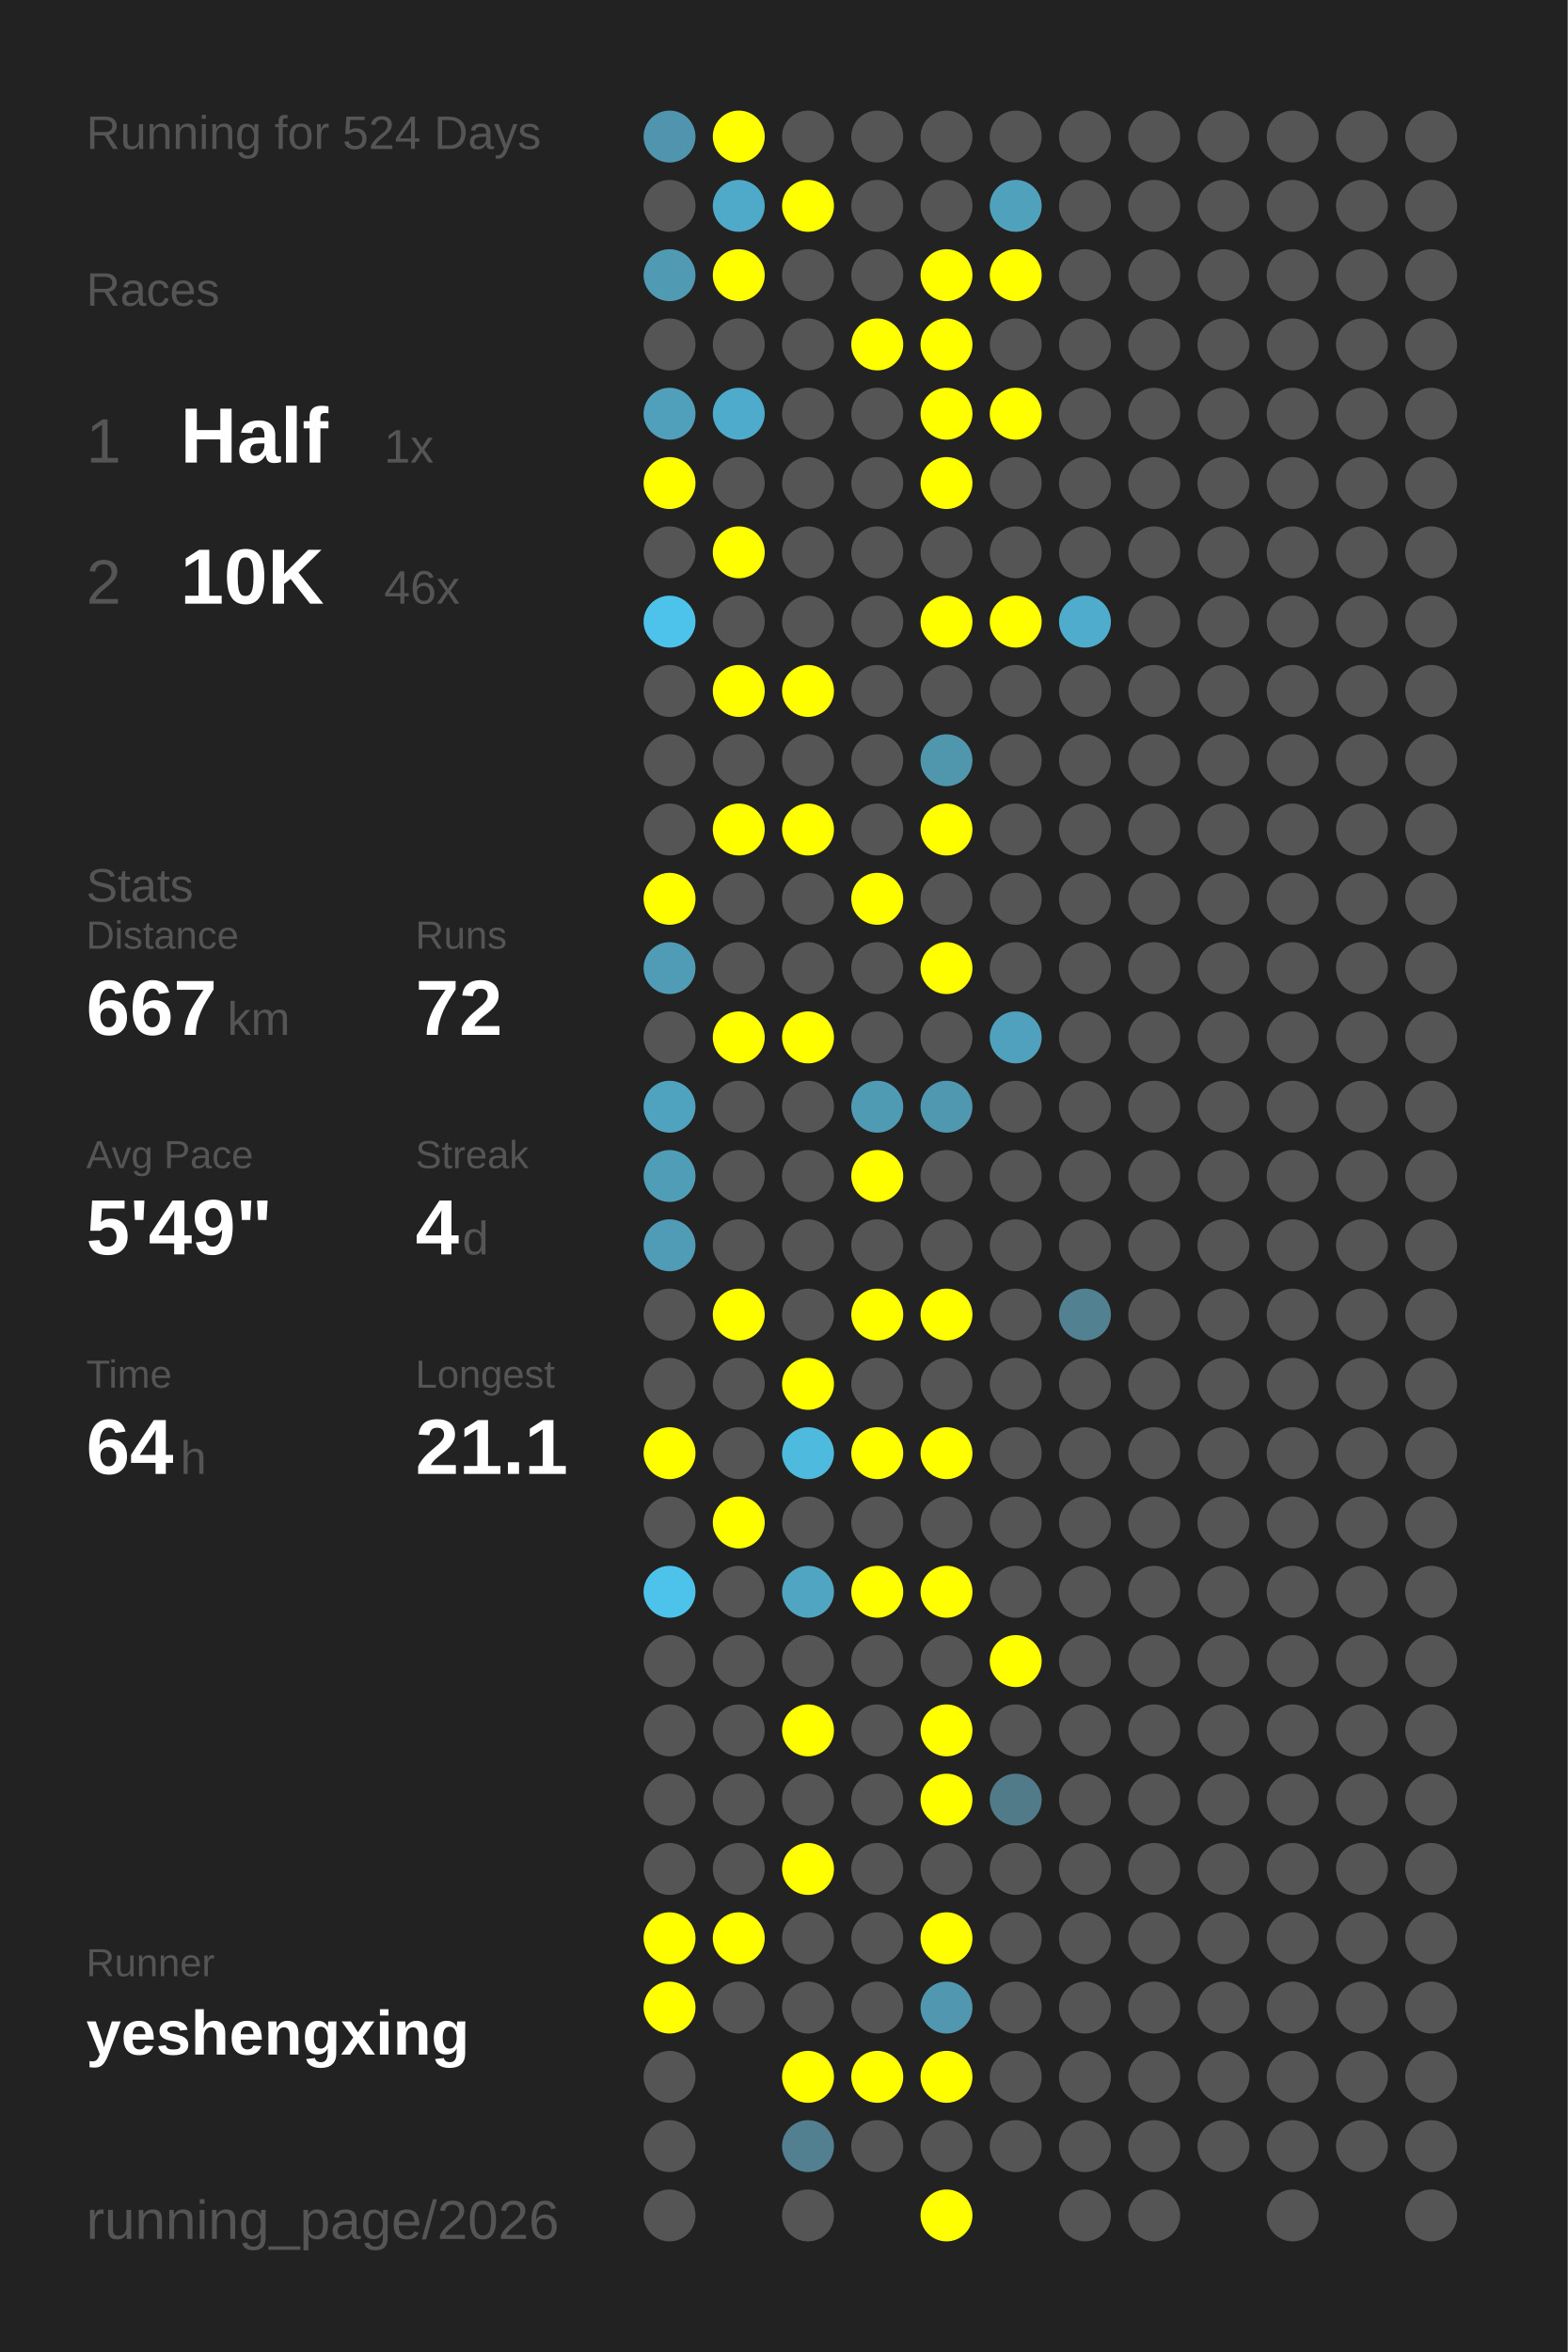
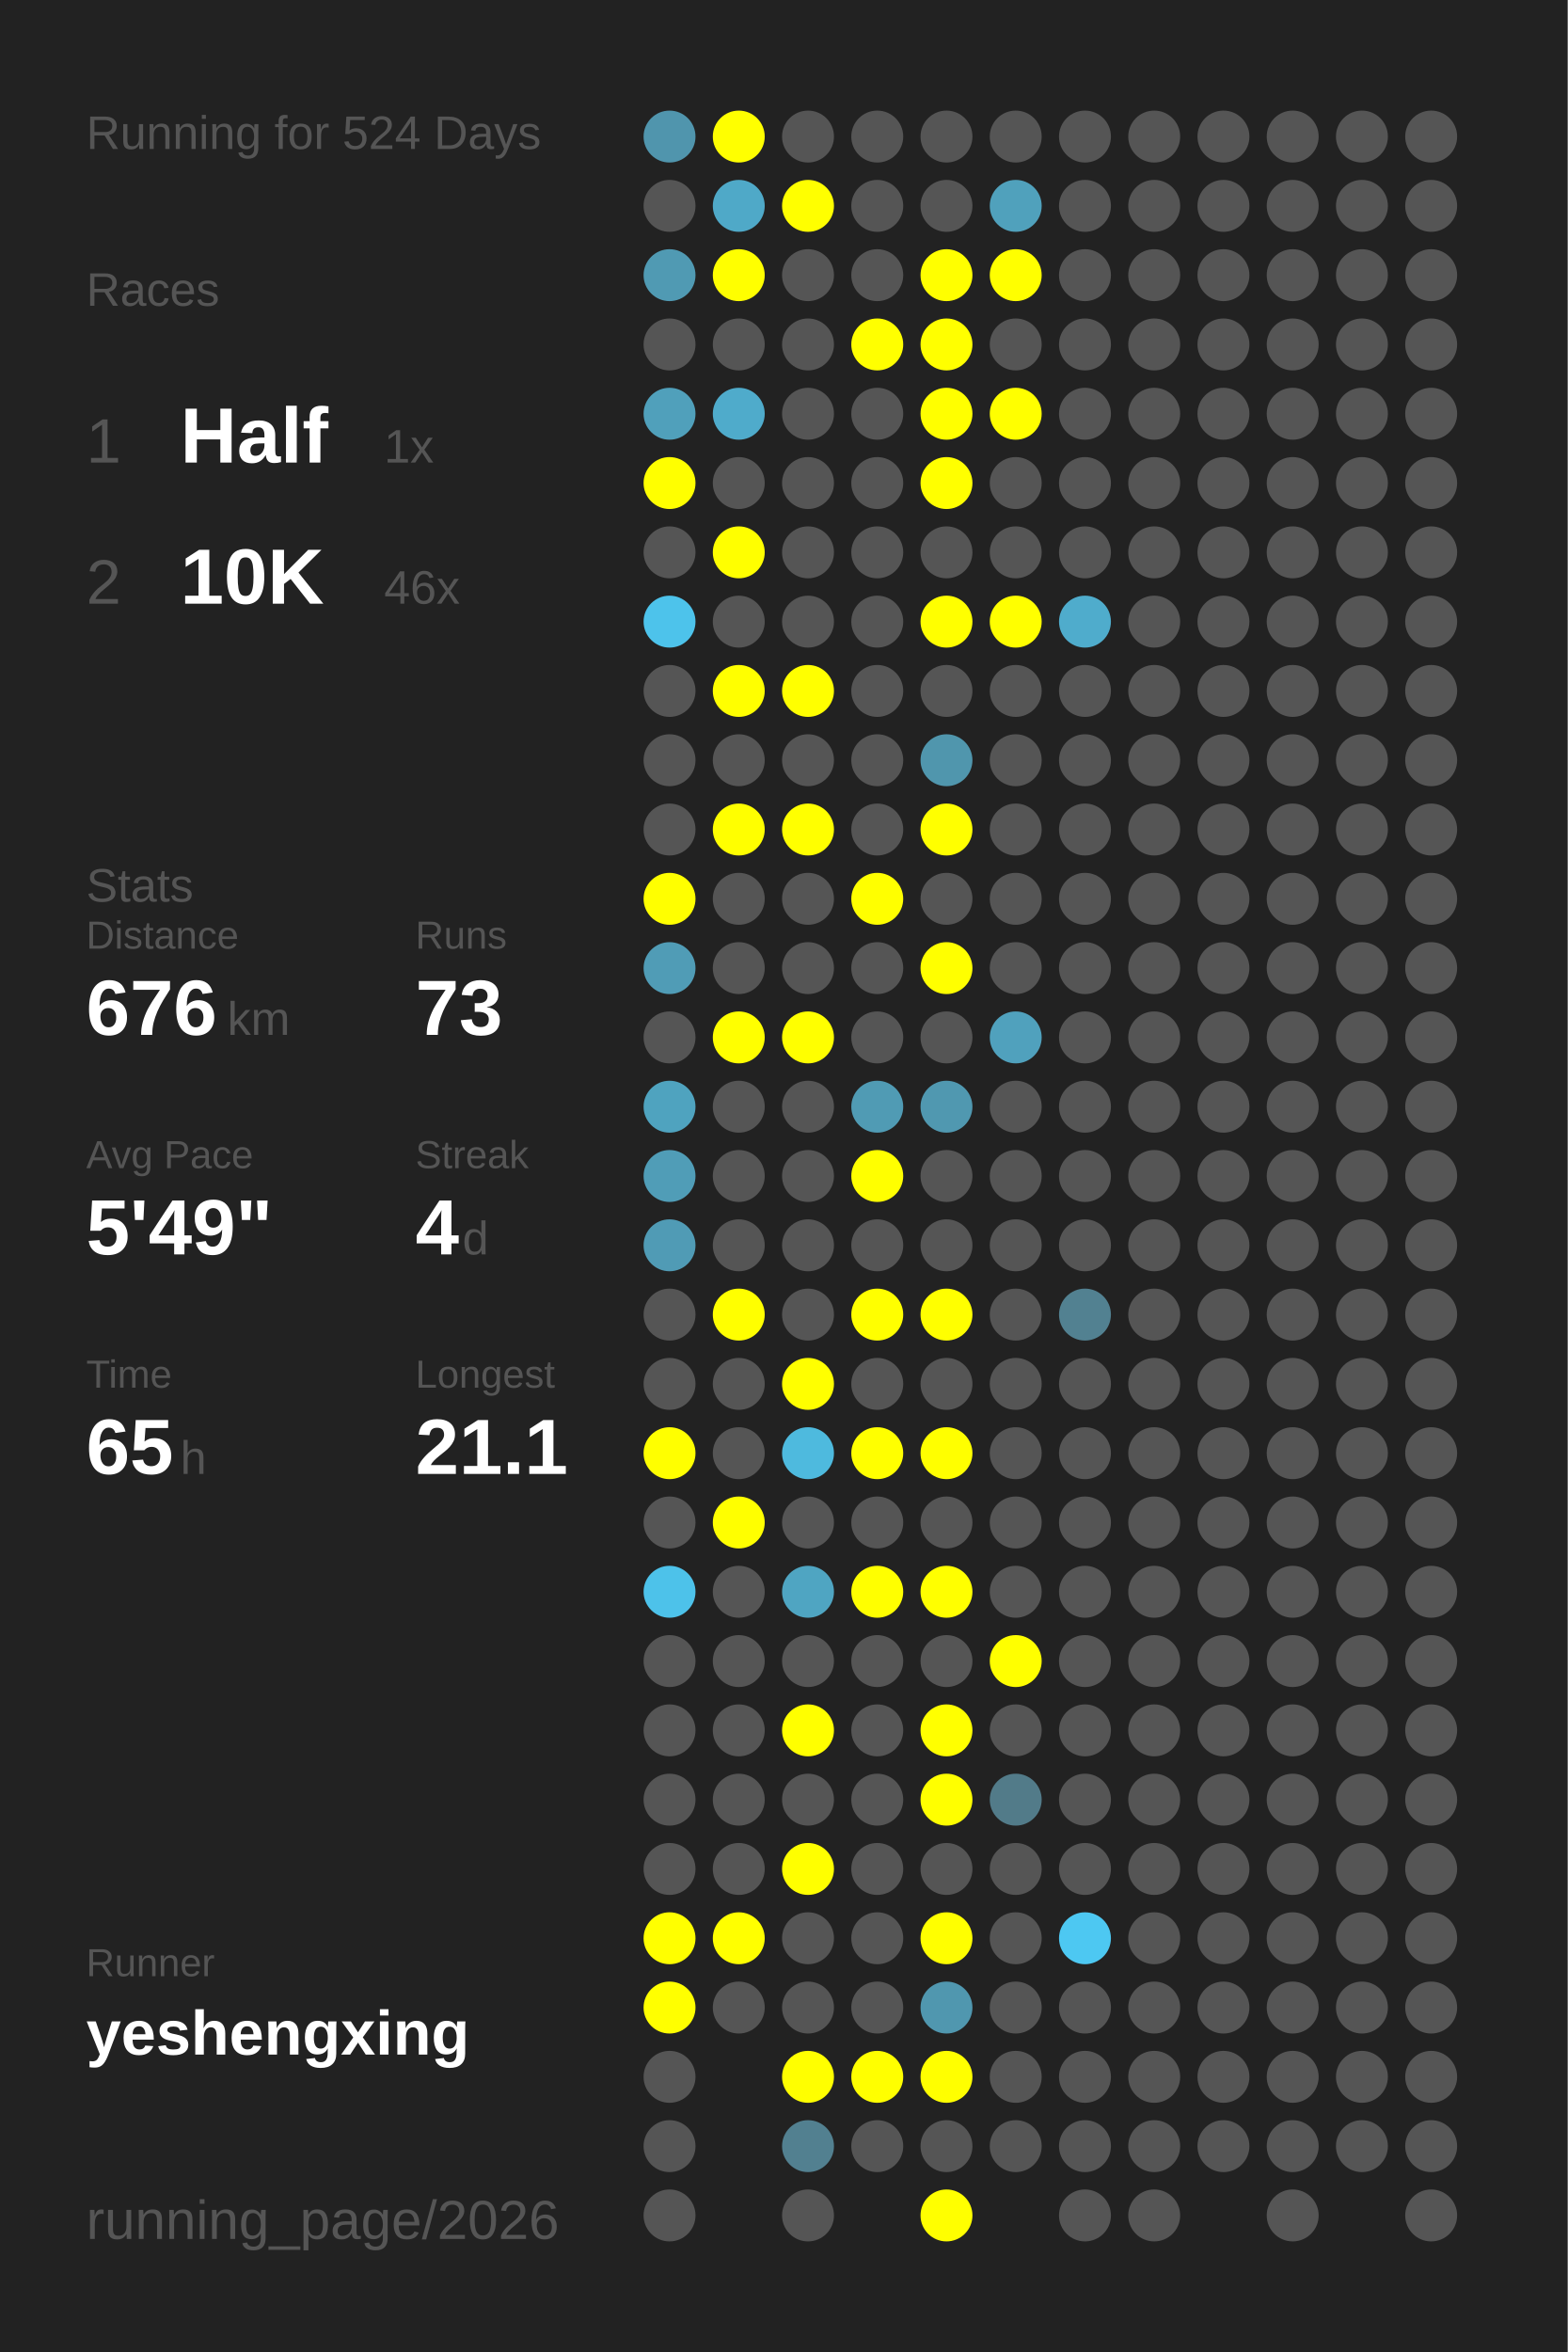
<svg xmlns="http://www.w3.org/2000/svg" baseProfile="full" height="300mm" version="1.1" viewBox="0,0,200,300" width="200mm">
  <defs />
  <rect fill="#222222" height="300" width="200" x="0" y="0" />
  <text fill="#555555" style="font-size:6px; font-family:Arial;" x="11" y="19">Running for 524 Days</text>
  <text fill="#555555" style="font-size:6px; font-family:Arial;" x="11" y="39">Races</text>
  <text fill="#555555" style="font-size:8px; font-family:Arial;" x="11" y="59">1</text>
  <text fill="#FFFFFF" style="font-size:10px; font-family:Arial; font-weight:bold;" x="23" y="59">Half</text>
  <text fill="#555555" style="font-size:6px; font-family:Arial;" x="49" y="59">1x</text>
  <text fill="#555555" style="font-size:8px; font-family:Arial;" x="11" y="77">2</text>
  <text fill="#FFFFFF" style="font-size:10px; font-family:Arial; font-weight:bold;" x="23" y="77">10K</text>
  <text fill="#555555" style="font-size:6px; font-family:Arial;" x="49" y="77">46x</text>
  <text fill="#555555" style="font-size:6px; font-family:Arial;" x="11" y="115">Stats</text>
  <text fill="#555555" style="font-size:5px; font-family:Arial;" x="11" y="121">Distance</text>
-   <text fill="#FFFFFF" style="font-size:10px; font-family:Arial; font-weight:bold;" x="11" y="132">667</text>
+   <text fill="#FFFFFF" style="font-size:10px; font-family:Arial; font-weight:bold;" x="11" y="132">676</text>
  <text fill="#555555" style="font-size:6px; font-family:Arial;" x="29" y="132">km</text>
  <text fill="#555555" style="font-size:5px; font-family:Arial;" x="53" y="121">Runs</text>
-   <text fill="#FFFFFF" style="font-size:10px; font-family:Arial; font-weight:bold;" x="53" y="132">72</text>
+   <text fill="#FFFFFF" style="font-size:10px; font-family:Arial; font-weight:bold;" x="53" y="132">73</text>
  <text fill="#555555" style="font-size:5px; font-family:Arial;" x="11" y="149">Avg Pace</text>
  <text fill="#FFFFFF" style="font-size:10px; font-family:Arial; font-weight:bold;" x="11" y="160">5'49"</text>
  <text fill="#555555" style="font-size:5px; font-family:Arial;" x="53" y="149">Streak</text>
  <text fill="#FFFFFF" style="font-size:10px; font-family:Arial; font-weight:bold;" x="53" y="160">4</text>
  <text fill="#555555" style="font-size:6px; font-family:Arial;" x="59" y="160">d</text>
  <text fill="#555555" style="font-size:5px; font-family:Arial;" x="11" y="177">Time</text>
-   <text fill="#FFFFFF" style="font-size:10px; font-family:Arial; font-weight:bold;" x="11" y="188">64</text>
+   <text fill="#FFFFFF" style="font-size:10px; font-family:Arial; font-weight:bold;" x="11" y="188">65</text>
  <text fill="#555555" style="font-size:6px; font-family:Arial;" x="23" y="188">h</text>
  <text fill="#555555" style="font-size:5px; font-family:Arial;" x="53" y="177">Longest</text>
  <text fill="#FFFFFF" style="font-size:10px; font-family:Arial; font-weight:bold;" x="53" y="188">21.1</text>
  <text fill="#555555" style="font-size:5px; font-family:Arial;" x="11" y="252.065">Runner</text>
  <text fill="#FFFFFF" style="font-size:8px; font-family:Arial; font-weight:bold;" x="11" y="262.065">yeshengxing</text>
  <text fill="#555555" style="font-size:7px; font-family:Arial;" x="11" y="285.581">running_page/2026</text>
  <circle cx="85.417" cy="17.419" fill="#5095ad" r="3.312" />
  <circle cx="85.417" cy="26.258" fill="#555555" r="3.312" />
  <circle cx="85.417" cy="35.097" fill="#509ab3" r="3.312" />
  <circle cx="85.417" cy="43.935" fill="#555555" r="3.312" />
  <circle cx="85.417" cy="52.774" fill="#50a0bb" r="3.312" />
  <circle cx="85.417" cy="61.613" fill="#FFFF00" r="3.312" />
  <circle cx="85.417" cy="70.452" fill="#555555" r="3.312" />
  <circle cx="85.417" cy="79.29" fill="#4dc3eb" r="3.312" />
  <circle cx="85.417" cy="88.129" fill="#555555" r="3.312" />
  <circle cx="85.417" cy="96.968" fill="#555555" r="3.312" />
  <circle cx="85.417" cy="105.806" fill="#555555" r="3.312" />
  <circle cx="85.417" cy="114.645" fill="#FFFF00" r="3.312" />
  <circle cx="85.417" cy="123.484" fill="#509cb6" r="3.312" />
  <circle cx="85.417" cy="132.323" fill="#555555" r="3.312" />
  <circle cx="85.417" cy="141.161" fill="#4fa3bf" r="3.312" />
  <circle cx="85.417" cy="150" fill="#509db7" r="3.312" />
  <circle cx="85.417" cy="158.839" fill="#509bb5" r="3.312" />
  <circle cx="85.417" cy="167.677" fill="#555555" r="3.312" />
  <circle cx="85.417" cy="176.516" fill="#555555" r="3.312" />
  <circle cx="85.417" cy="185.355" fill="#FFFF00" r="3.312" />
  <circle cx="85.417" cy="194.194" fill="#555555" r="3.312" />
  <circle cx="85.417" cy="203.032" fill="#4dc2ea" r="3.312" />
  <circle cx="85.417" cy="211.871" fill="#555555" r="3.312" />
  <circle cx="85.417" cy="220.71" fill="#555555" r="3.312" />
  <circle cx="85.417" cy="229.548" fill="#555555" r="3.312" />
  <circle cx="85.417" cy="238.387" fill="#555555" r="3.312" />
  <circle cx="85.417" cy="247.226" fill="#FFFF00" r="3.312" />
  <circle cx="85.417" cy="256.065" fill="#FFFF00" r="3.312" />
  <circle cx="85.417" cy="264.903" fill="#555555" r="3.312" />
  <circle cx="85.417" cy="273.742" fill="#555555" r="3.312" />
  <circle cx="85.417" cy="282.581" fill="#555555" r="3.312" />
  <circle cx="94.25" cy="17.419" fill="#FFFF00" r="3.312" />
  <circle cx="94.25" cy="26.258" fill="#4fa9c8" r="3.312" />
  <circle cx="94.25" cy="35.097" fill="#FFFF00" r="3.312" />
  <circle cx="94.25" cy="43.935" fill="#555555" r="3.312" />
  <circle cx="94.25" cy="52.774" fill="#4fabcb" r="3.312" />
  <circle cx="94.25" cy="61.613" fill="#555555" r="3.312" />
  <circle cx="94.25" cy="70.452" fill="#FFFF00" r="3.312" />
  <circle cx="94.25" cy="79.29" fill="#555555" r="3.312" />
  <circle cx="94.25" cy="88.129" fill="#FFFF00" r="3.312" />
  <circle cx="94.25" cy="96.968" fill="#555555" r="3.312" />
  <circle cx="94.25" cy="105.806" fill="#FFFF00" r="3.312" />
  <circle cx="94.25" cy="114.645" fill="#555555" r="3.312" />
  <circle cx="94.25" cy="123.484" fill="#555555" r="3.312" />
  <circle cx="94.25" cy="132.323" fill="#FFFF00" r="3.312" />
  <circle cx="94.25" cy="141.161" fill="#555555" r="3.312" />
  <circle cx="94.25" cy="150" fill="#555555" r="3.312" />
  <circle cx="94.25" cy="158.839" fill="#555555" r="3.312" />
  <circle cx="94.25" cy="167.677" fill="#FFFF00" r="3.312" />
  <circle cx="94.25" cy="176.516" fill="#555555" r="3.312" />
  <circle cx="94.25" cy="185.355" fill="#555555" r="3.312" />
  <circle cx="94.25" cy="194.194" fill="#FFFF00" r="3.312" />
  <circle cx="94.25" cy="203.032" fill="#555555" r="3.312" />
  <circle cx="94.25" cy="211.871" fill="#555555" r="3.312" />
  <circle cx="94.25" cy="220.71" fill="#555555" r="3.312" />
  <circle cx="94.25" cy="229.548" fill="#555555" r="3.312" />
  <circle cx="94.25" cy="238.387" fill="#555555" r="3.312" />
  <circle cx="94.25" cy="247.226" fill="#FFFF00" r="3.312" />
  <circle cx="94.25" cy="256.065" fill="#555555" r="3.312" />
  <circle cx="103.083" cy="17.419" fill="#555555" r="3.312" />
  <circle cx="103.083" cy="26.258" fill="#FFFF00" r="3.312" />
  <circle cx="103.083" cy="35.097" fill="#555555" r="3.312" />
  <circle cx="103.083" cy="43.935" fill="#555555" r="3.312" />
  <circle cx="103.083" cy="52.774" fill="#555555" r="3.312" />
  <circle cx="103.083" cy="61.613" fill="#555555" r="3.312" />
  <circle cx="103.083" cy="70.452" fill="#555555" r="3.312" />
  <circle cx="103.083" cy="79.29" fill="#555555" r="3.312" />
  <circle cx="103.083" cy="88.129" fill="#FFFF00" r="3.312" />
  <circle cx="103.083" cy="96.968" fill="#555555" r="3.312" />
  <circle cx="103.083" cy="105.806" fill="#FFFF00" r="3.312" />
  <circle cx="103.083" cy="114.645" fill="#555555" r="3.312" />
  <circle cx="103.083" cy="123.484" fill="#555555" r="3.312" />
  <circle cx="103.083" cy="132.323" fill="#FFFF00" r="3.312" />
  <circle cx="103.083" cy="141.161" fill="#555555" r="3.312" />
  <circle cx="103.083" cy="150" fill="#555555" r="3.312" />
  <circle cx="103.083" cy="158.839" fill="#555555" r="3.312" />
  <circle cx="103.083" cy="167.677" fill="#555555" r="3.312" />
  <circle cx="103.083" cy="176.516" fill="#FFFF00" r="3.312" />
  <circle cx="103.083" cy="185.355" fill="#4ebade" r="3.312" />
  <circle cx="103.083" cy="194.194" fill="#555555" r="3.312" />
  <circle cx="103.083" cy="203.032" fill="#4fa5c2" r="3.312" />
  <circle cx="103.083" cy="211.871" fill="#555555" r="3.312" />
  <circle cx="103.083" cy="220.71" fill="#FFFF00" r="3.312" />
  <circle cx="103.083" cy="229.548" fill="#555555" r="3.312" />
  <circle cx="103.083" cy="238.387" fill="#FFFF00" r="3.312" />
  <circle cx="103.083" cy="247.226" fill="#555555" r="3.312" />
  <circle cx="103.083" cy="256.065" fill="#555555" r="3.312" />
  <circle cx="103.083" cy="264.903" fill="#FFFF00" r="3.312" />
  <circle cx="103.083" cy="273.742" fill="#528090" r="3.312" />
  <circle cx="103.083" cy="282.581" fill="#555555" r="3.312" />
  <circle cx="111.917" cy="17.419" fill="#555555" r="3.312" />
  <circle cx="111.917" cy="26.258" fill="#555555" r="3.312" />
  <circle cx="111.917" cy="35.097" fill="#555555" r="3.312" />
  <circle cx="111.917" cy="43.935" fill="#FFFF00" r="3.312" />
  <circle cx="111.917" cy="52.774" fill="#555555" r="3.312" />
  <circle cx="111.917" cy="61.613" fill="#555555" r="3.312" />
  <circle cx="111.917" cy="70.452" fill="#555555" r="3.312" />
  <circle cx="111.917" cy="79.29" fill="#555555" r="3.312" />
  <circle cx="111.917" cy="88.129" fill="#555555" r="3.312" />
  <circle cx="111.917" cy="96.968" fill="#555555" r="3.312" />
  <circle cx="111.917" cy="105.806" fill="#555555" r="3.312" />
  <circle cx="111.917" cy="114.645" fill="#FFFF00" r="3.312" />
  <circle cx="111.917" cy="123.484" fill="#555555" r="3.312" />
  <circle cx="111.917" cy="132.323" fill="#555555" r="3.312" />
  <circle cx="111.917" cy="141.161" fill="#509bb4" r="3.312" />
  <circle cx="111.917" cy="150" fill="#FFFF00" r="3.312" />
  <circle cx="111.917" cy="158.839" fill="#555555" r="3.312" />
  <circle cx="111.917" cy="167.677" fill="#FFFF00" r="3.312" />
  <circle cx="111.917" cy="176.516" fill="#555555" r="3.312" />
  <circle cx="111.917" cy="185.355" fill="#FFFF00" r="3.312" />
  <circle cx="111.917" cy="194.194" fill="#555555" r="3.312" />
  <circle cx="111.917" cy="203.032" fill="#FFFF00" r="3.312" />
  <circle cx="111.917" cy="211.871" fill="#555555" r="3.312" />
  <circle cx="111.917" cy="220.71" fill="#555555" r="3.312" />
  <circle cx="111.917" cy="229.548" fill="#555555" r="3.312" />
  <circle cx="111.917" cy="238.387" fill="#555555" r="3.312" />
  <circle cx="111.917" cy="247.226" fill="#555555" r="3.312" />
  <circle cx="111.917" cy="256.065" fill="#555555" r="3.312" />
  <circle cx="111.917" cy="264.903" fill="#FFFF00" r="3.312" />
  <circle cx="111.917" cy="273.742" fill="#555555" r="3.312" />
  <circle cx="120.75" cy="17.419" fill="#555555" r="3.312" />
  <circle cx="120.75" cy="26.258" fill="#555555" r="3.312" />
  <circle cx="120.75" cy="35.097" fill="#FFFF00" r="3.312" />
  <circle cx="120.75" cy="43.935" fill="#FFFF00" r="3.312" />
  <circle cx="120.75" cy="52.774" fill="#FFFF00" r="3.312" />
  <circle cx="120.75" cy="61.613" fill="#FFFF00" r="3.312" />
  <circle cx="120.75" cy="70.452" fill="#555555" r="3.312" />
  <circle cx="120.75" cy="79.29" fill="#FFFF00" r="3.312" />
  <circle cx="120.75" cy="88.129" fill="#555555" r="3.312" />
  <circle cx="120.75" cy="96.968" fill="#5096ad" r="3.312" />
  <circle cx="120.75" cy="105.806" fill="#FFFF00" r="3.312" />
  <circle cx="120.75" cy="114.645" fill="#555555" r="3.312" />
  <circle cx="120.75" cy="123.484" fill="#FFFF00" r="3.312" />
  <circle cx="120.75" cy="132.323" fill="#555555" r="3.312" />
  <circle cx="120.75" cy="141.161" fill="#5098b0" r="3.312" />
  <circle cx="120.75" cy="150" fill="#555555" r="3.312" />
  <circle cx="120.75" cy="158.839" fill="#555555" r="3.312" />
  <circle cx="120.75" cy="167.677" fill="#FFFF00" r="3.312" />
  <circle cx="120.75" cy="176.516" fill="#555555" r="3.312" />
  <circle cx="120.75" cy="185.355" fill="#FFFF00" r="3.312" />
  <circle cx="120.75" cy="194.194" fill="#555555" r="3.312" />
  <circle cx="120.75" cy="203.032" fill="#FFFF00" r="3.312" />
  <circle cx="120.75" cy="211.871" fill="#555555" r="3.312" />
  <circle cx="120.75" cy="220.71" fill="#FFFF00" r="3.312" />
  <circle cx="120.75" cy="229.548" fill="#FFFF00" r="3.312" />
  <circle cx="120.75" cy="238.387" fill="#555555" r="3.312" />
  <circle cx="120.75" cy="247.226" fill="#FFFF00" r="3.312" />
  <circle cx="120.75" cy="256.065" fill="#5097af" r="3.312" />
  <circle cx="120.75" cy="264.903" fill="#FFFF00" r="3.312" />
  <circle cx="120.75" cy="273.742" fill="#555555" r="3.312" />
  <circle cx="120.75" cy="282.581" fill="#FFFF00" r="3.312" />
  <circle cx="129.583" cy="17.419" fill="#555555" r="3.312" />
  <circle cx="129.583" cy="26.258" fill="#50a1bc" r="3.312" />
  <circle cx="129.583" cy="35.097" fill="#FFFF00" r="3.312" />
  <circle cx="129.583" cy="43.935" fill="#555555" r="3.312" />
  <circle cx="129.583" cy="52.774" fill="#FFFF00" r="3.312" />
  <circle cx="129.583" cy="61.613" fill="#555555" r="3.312" />
  <circle cx="129.583" cy="70.452" fill="#555555" r="3.312" />
  <circle cx="129.583" cy="79.29" fill="#FFFF00" r="3.312" />
  <circle cx="129.583" cy="88.129" fill="#555555" r="3.312" />
  <circle cx="129.583" cy="96.968" fill="#555555" r="3.312" />
  <circle cx="129.583" cy="105.806" fill="#555555" r="3.312" />
  <circle cx="129.583" cy="114.645" fill="#555555" r="3.312" />
  <circle cx="129.583" cy="123.484" fill="#555555" r="3.312" />
  <circle cx="129.583" cy="132.323" fill="#50a1bd" r="3.312" />
  <circle cx="129.583" cy="141.161" fill="#555555" r="3.312" />
  <circle cx="129.583" cy="150" fill="#555555" r="3.312" />
  <circle cx="129.583" cy="158.839" fill="#555555" r="3.312" />
  <circle cx="129.583" cy="167.677" fill="#555555" r="3.312" />
  <circle cx="129.583" cy="176.516" fill="#555555" r="3.312" />
  <circle cx="129.583" cy="185.355" fill="#555555" r="3.312" />
  <circle cx="129.583" cy="194.194" fill="#555555" r="3.312" />
  <circle cx="129.583" cy="203.032" fill="#555555" r="3.312" />
  <circle cx="129.583" cy="211.871" fill="#FFFF00" r="3.312" />
  <circle cx="129.583" cy="220.71" fill="#555555" r="3.312" />
  <circle cx="129.583" cy="229.548" fill="#527b89" r="3.312" />
  <circle cx="129.583" cy="238.387" fill="#555555" r="3.312" />
  <circle cx="129.583" cy="247.226" fill="#555555" r="3.312" />
  <circle cx="129.583" cy="256.065" fill="#555555" r="3.312" />
  <circle cx="129.583" cy="264.903" fill="#555555" r="3.312" />
  <circle cx="129.583" cy="273.742" fill="#555555" r="3.312" />
  <circle cx="138.417" cy="17.419" fill="#555555" r="3.312" />
  <circle cx="138.417" cy="26.258" fill="#555555" r="3.312" />
  <circle cx="138.417" cy="35.097" fill="#555555" r="3.312" />
  <circle cx="138.417" cy="43.935" fill="#555555" r="3.312" />
  <circle cx="138.417" cy="52.774" fill="#555555" r="3.312" />
  <circle cx="138.417" cy="61.613" fill="#555555" r="3.312" />
  <circle cx="138.417" cy="70.452" fill="#555555" r="3.312" />
  <circle cx="138.417" cy="79.29" fill="#4faccc" r="3.312" />
  <circle cx="138.417" cy="88.129" fill="#555555" r="3.312" />
  <circle cx="138.417" cy="96.968" fill="#555555" r="3.312" />
  <circle cx="138.417" cy="105.806" fill="#555555" r="3.312" />
  <circle cx="138.417" cy="114.645" fill="#555555" r="3.312" />
  <circle cx="138.417" cy="123.484" fill="#555555" r="3.312" />
  <circle cx="138.417" cy="132.323" fill="#555555" r="3.312" />
  <circle cx="138.417" cy="141.161" fill="#555555" r="3.312" />
  <circle cx="138.417" cy="150" fill="#555555" r="3.312" />
  <circle cx="138.417" cy="158.839" fill="#555555" r="3.312" />
  <circle cx="138.417" cy="167.677" fill="#528191" r="3.312" />
  <circle cx="138.417" cy="176.516" fill="#555555" r="3.312" />
  <circle cx="138.417" cy="185.355" fill="#555555" r="3.312" />
  <circle cx="138.417" cy="194.194" fill="#555555" r="3.312" />
  <circle cx="138.417" cy="203.032" fill="#555555" r="3.312" />
  <circle cx="138.417" cy="211.871" fill="#555555" r="3.312" />
  <circle cx="138.417" cy="220.71" fill="#555555" r="3.312" />
  <circle cx="138.417" cy="229.548" fill="#555555" r="3.312" />
  <circle cx="138.417" cy="238.387" fill="#555555" r="3.312" />
-   <circle cx="138.417" cy="247.226" fill="#555555" r="3.312" />
+   <circle cx="138.417" cy="247.226" fill="#4dc8f2" r="3.312" />
  <circle cx="138.417" cy="256.065" fill="#555555" r="3.312" />
  <circle cx="138.417" cy="264.903" fill="#555555" r="3.312" />
  <circle cx="138.417" cy="273.742" fill="#555555" r="3.312" />
  <circle cx="138.417" cy="282.581" fill="#555555" r="3.312" />
  <circle cx="147.25" cy="17.419" fill="#555555" r="3.312" />
  <circle cx="147.25" cy="26.258" fill="#555555" r="3.312" />
  <circle cx="147.25" cy="35.097" fill="#555555" r="3.312" />
  <circle cx="147.25" cy="43.935" fill="#555555" r="3.312" />
  <circle cx="147.25" cy="52.774" fill="#555555" r="3.312" />
  <circle cx="147.25" cy="61.613" fill="#555555" r="3.312" />
  <circle cx="147.25" cy="70.452" fill="#555555" r="3.312" />
  <circle cx="147.25" cy="79.29" fill="#555555" r="3.312" />
  <circle cx="147.25" cy="88.129" fill="#555555" r="3.312" />
  <circle cx="147.25" cy="96.968" fill="#555555" r="3.312" />
  <circle cx="147.25" cy="105.806" fill="#555555" r="3.312" />
  <circle cx="147.25" cy="114.645" fill="#555555" r="3.312" />
  <circle cx="147.25" cy="123.484" fill="#555555" r="3.312" />
  <circle cx="147.25" cy="132.323" fill="#555555" r="3.312" />
  <circle cx="147.25" cy="141.161" fill="#555555" r="3.312" />
  <circle cx="147.25" cy="150" fill="#555555" r="3.312" />
  <circle cx="147.25" cy="158.839" fill="#555555" r="3.312" />
  <circle cx="147.25" cy="167.677" fill="#555555" r="3.312" />
  <circle cx="147.25" cy="176.516" fill="#555555" r="3.312" />
  <circle cx="147.25" cy="185.355" fill="#555555" r="3.312" />
  <circle cx="147.25" cy="194.194" fill="#555555" r="3.312" />
  <circle cx="147.25" cy="203.032" fill="#555555" r="3.312" />
  <circle cx="147.25" cy="211.871" fill="#555555" r="3.312" />
  <circle cx="147.25" cy="220.71" fill="#555555" r="3.312" />
  <circle cx="147.25" cy="229.548" fill="#555555" r="3.312" />
  <circle cx="147.25" cy="238.387" fill="#555555" r="3.312" />
  <circle cx="147.25" cy="247.226" fill="#555555" r="3.312" />
  <circle cx="147.25" cy="256.065" fill="#555555" r="3.312" />
  <circle cx="147.25" cy="264.903" fill="#555555" r="3.312" />
  <circle cx="147.25" cy="273.742" fill="#555555" r="3.312" />
  <circle cx="147.25" cy="282.581" fill="#555555" r="3.312" />
  <circle cx="156.083" cy="17.419" fill="#555555" r="3.312" />
  <circle cx="156.083" cy="26.258" fill="#555555" r="3.312" />
  <circle cx="156.083" cy="35.097" fill="#555555" r="3.312" />
  <circle cx="156.083" cy="43.935" fill="#555555" r="3.312" />
  <circle cx="156.083" cy="52.774" fill="#555555" r="3.312" />
  <circle cx="156.083" cy="61.613" fill="#555555" r="3.312" />
  <circle cx="156.083" cy="70.452" fill="#555555" r="3.312" />
  <circle cx="156.083" cy="79.29" fill="#555555" r="3.312" />
  <circle cx="156.083" cy="88.129" fill="#555555" r="3.312" />
  <circle cx="156.083" cy="96.968" fill="#555555" r="3.312" />
  <circle cx="156.083" cy="105.806" fill="#555555" r="3.312" />
  <circle cx="156.083" cy="114.645" fill="#555555" r="3.312" />
  <circle cx="156.083" cy="123.484" fill="#555555" r="3.312" />
  <circle cx="156.083" cy="132.323" fill="#555555" r="3.312" />
  <circle cx="156.083" cy="141.161" fill="#555555" r="3.312" />
  <circle cx="156.083" cy="150" fill="#555555" r="3.312" />
  <circle cx="156.083" cy="158.839" fill="#555555" r="3.312" />
  <circle cx="156.083" cy="167.677" fill="#555555" r="3.312" />
  <circle cx="156.083" cy="176.516" fill="#555555" r="3.312" />
  <circle cx="156.083" cy="185.355" fill="#555555" r="3.312" />
  <circle cx="156.083" cy="194.194" fill="#555555" r="3.312" />
  <circle cx="156.083" cy="203.032" fill="#555555" r="3.312" />
  <circle cx="156.083" cy="211.871" fill="#555555" r="3.312" />
  <circle cx="156.083" cy="220.71" fill="#555555" r="3.312" />
  <circle cx="156.083" cy="229.548" fill="#555555" r="3.312" />
  <circle cx="156.083" cy="238.387" fill="#555555" r="3.312" />
  <circle cx="156.083" cy="247.226" fill="#555555" r="3.312" />
  <circle cx="156.083" cy="256.065" fill="#555555" r="3.312" />
  <circle cx="156.083" cy="264.903" fill="#555555" r="3.312" />
  <circle cx="156.083" cy="273.742" fill="#555555" r="3.312" />
  <circle cx="164.917" cy="17.419" fill="#555555" r="3.312" />
  <circle cx="164.917" cy="26.258" fill="#555555" r="3.312" />
  <circle cx="164.917" cy="35.097" fill="#555555" r="3.312" />
  <circle cx="164.917" cy="43.935" fill="#555555" r="3.312" />
  <circle cx="164.917" cy="52.774" fill="#555555" r="3.312" />
  <circle cx="164.917" cy="61.613" fill="#555555" r="3.312" />
  <circle cx="164.917" cy="70.452" fill="#555555" r="3.312" />
  <circle cx="164.917" cy="79.29" fill="#555555" r="3.312" />
  <circle cx="164.917" cy="88.129" fill="#555555" r="3.312" />
  <circle cx="164.917" cy="96.968" fill="#555555" r="3.312" />
  <circle cx="164.917" cy="105.806" fill="#555555" r="3.312" />
  <circle cx="164.917" cy="114.645" fill="#555555" r="3.312" />
  <circle cx="164.917" cy="123.484" fill="#555555" r="3.312" />
  <circle cx="164.917" cy="132.323" fill="#555555" r="3.312" />
  <circle cx="164.917" cy="141.161" fill="#555555" r="3.312" />
  <circle cx="164.917" cy="150" fill="#555555" r="3.312" />
  <circle cx="164.917" cy="158.839" fill="#555555" r="3.312" />
  <circle cx="164.917" cy="167.677" fill="#555555" r="3.312" />
  <circle cx="164.917" cy="176.516" fill="#555555" r="3.312" />
  <circle cx="164.917" cy="185.355" fill="#555555" r="3.312" />
  <circle cx="164.917" cy="194.194" fill="#555555" r="3.312" />
  <circle cx="164.917" cy="203.032" fill="#555555" r="3.312" />
  <circle cx="164.917" cy="211.871" fill="#555555" r="3.312" />
  <circle cx="164.917" cy="220.71" fill="#555555" r="3.312" />
  <circle cx="164.917" cy="229.548" fill="#555555" r="3.312" />
  <circle cx="164.917" cy="238.387" fill="#555555" r="3.312" />
  <circle cx="164.917" cy="247.226" fill="#555555" r="3.312" />
  <circle cx="164.917" cy="256.065" fill="#555555" r="3.312" />
  <circle cx="164.917" cy="264.903" fill="#555555" r="3.312" />
  <circle cx="164.917" cy="273.742" fill="#555555" r="3.312" />
  <circle cx="164.917" cy="282.581" fill="#555555" r="3.312" />
  <circle cx="173.75" cy="17.419" fill="#555555" r="3.312" />
  <circle cx="173.75" cy="26.258" fill="#555555" r="3.312" />
  <circle cx="173.75" cy="35.097" fill="#555555" r="3.312" />
  <circle cx="173.75" cy="43.935" fill="#555555" r="3.312" />
  <circle cx="173.75" cy="52.774" fill="#555555" r="3.312" />
  <circle cx="173.75" cy="61.613" fill="#555555" r="3.312" />
  <circle cx="173.75" cy="70.452" fill="#555555" r="3.312" />
  <circle cx="173.75" cy="79.29" fill="#555555" r="3.312" />
  <circle cx="173.75" cy="88.129" fill="#555555" r="3.312" />
  <circle cx="173.75" cy="96.968" fill="#555555" r="3.312" />
  <circle cx="173.75" cy="105.806" fill="#555555" r="3.312" />
  <circle cx="173.75" cy="114.645" fill="#555555" r="3.312" />
  <circle cx="173.75" cy="123.484" fill="#555555" r="3.312" />
  <circle cx="173.75" cy="132.323" fill="#555555" r="3.312" />
  <circle cx="173.75" cy="141.161" fill="#555555" r="3.312" />
  <circle cx="173.75" cy="150" fill="#555555" r="3.312" />
  <circle cx="173.75" cy="158.839" fill="#555555" r="3.312" />
  <circle cx="173.75" cy="167.677" fill="#555555" r="3.312" />
  <circle cx="173.75" cy="176.516" fill="#555555" r="3.312" />
  <circle cx="173.75" cy="185.355" fill="#555555" r="3.312" />
  <circle cx="173.75" cy="194.194" fill="#555555" r="3.312" />
  <circle cx="173.75" cy="203.032" fill="#555555" r="3.312" />
  <circle cx="173.75" cy="211.871" fill="#555555" r="3.312" />
  <circle cx="173.75" cy="220.71" fill="#555555" r="3.312" />
  <circle cx="173.75" cy="229.548" fill="#555555" r="3.312" />
  <circle cx="173.75" cy="238.387" fill="#555555" r="3.312" />
  <circle cx="173.75" cy="247.226" fill="#555555" r="3.312" />
  <circle cx="173.75" cy="256.065" fill="#555555" r="3.312" />
  <circle cx="173.75" cy="264.903" fill="#555555" r="3.312" />
  <circle cx="173.75" cy="273.742" fill="#555555" r="3.312" />
  <circle cx="182.583" cy="17.419" fill="#555555" r="3.312" />
  <circle cx="182.583" cy="26.258" fill="#555555" r="3.312" />
  <circle cx="182.583" cy="35.097" fill="#555555" r="3.312" />
  <circle cx="182.583" cy="43.935" fill="#555555" r="3.312" />
  <circle cx="182.583" cy="52.774" fill="#555555" r="3.312" />
  <circle cx="182.583" cy="61.613" fill="#555555" r="3.312" />
  <circle cx="182.583" cy="70.452" fill="#555555" r="3.312" />
  <circle cx="182.583" cy="79.29" fill="#555555" r="3.312" />
  <circle cx="182.583" cy="88.129" fill="#555555" r="3.312" />
  <circle cx="182.583" cy="96.968" fill="#555555" r="3.312" />
  <circle cx="182.583" cy="105.806" fill="#555555" r="3.312" />
  <circle cx="182.583" cy="114.645" fill="#555555" r="3.312" />
  <circle cx="182.583" cy="123.484" fill="#555555" r="3.312" />
  <circle cx="182.583" cy="132.323" fill="#555555" r="3.312" />
  <circle cx="182.583" cy="141.161" fill="#555555" r="3.312" />
  <circle cx="182.583" cy="150" fill="#555555" r="3.312" />
  <circle cx="182.583" cy="158.839" fill="#555555" r="3.312" />
  <circle cx="182.583" cy="167.677" fill="#555555" r="3.312" />
  <circle cx="182.583" cy="176.516" fill="#555555" r="3.312" />
  <circle cx="182.583" cy="185.355" fill="#555555" r="3.312" />
  <circle cx="182.583" cy="194.194" fill="#555555" r="3.312" />
  <circle cx="182.583" cy="203.032" fill="#555555" r="3.312" />
  <circle cx="182.583" cy="211.871" fill="#555555" r="3.312" />
  <circle cx="182.583" cy="220.71" fill="#555555" r="3.312" />
  <circle cx="182.583" cy="229.548" fill="#555555" r="3.312" />
  <circle cx="182.583" cy="238.387" fill="#555555" r="3.312" />
  <circle cx="182.583" cy="247.226" fill="#555555" r="3.312" />
  <circle cx="182.583" cy="256.065" fill="#555555" r="3.312" />
  <circle cx="182.583" cy="264.903" fill="#555555" r="3.312" />
  <circle cx="182.583" cy="273.742" fill="#555555" r="3.312" />
  <circle cx="182.583" cy="282.581" fill="#555555" r="3.312" />
</svg>
